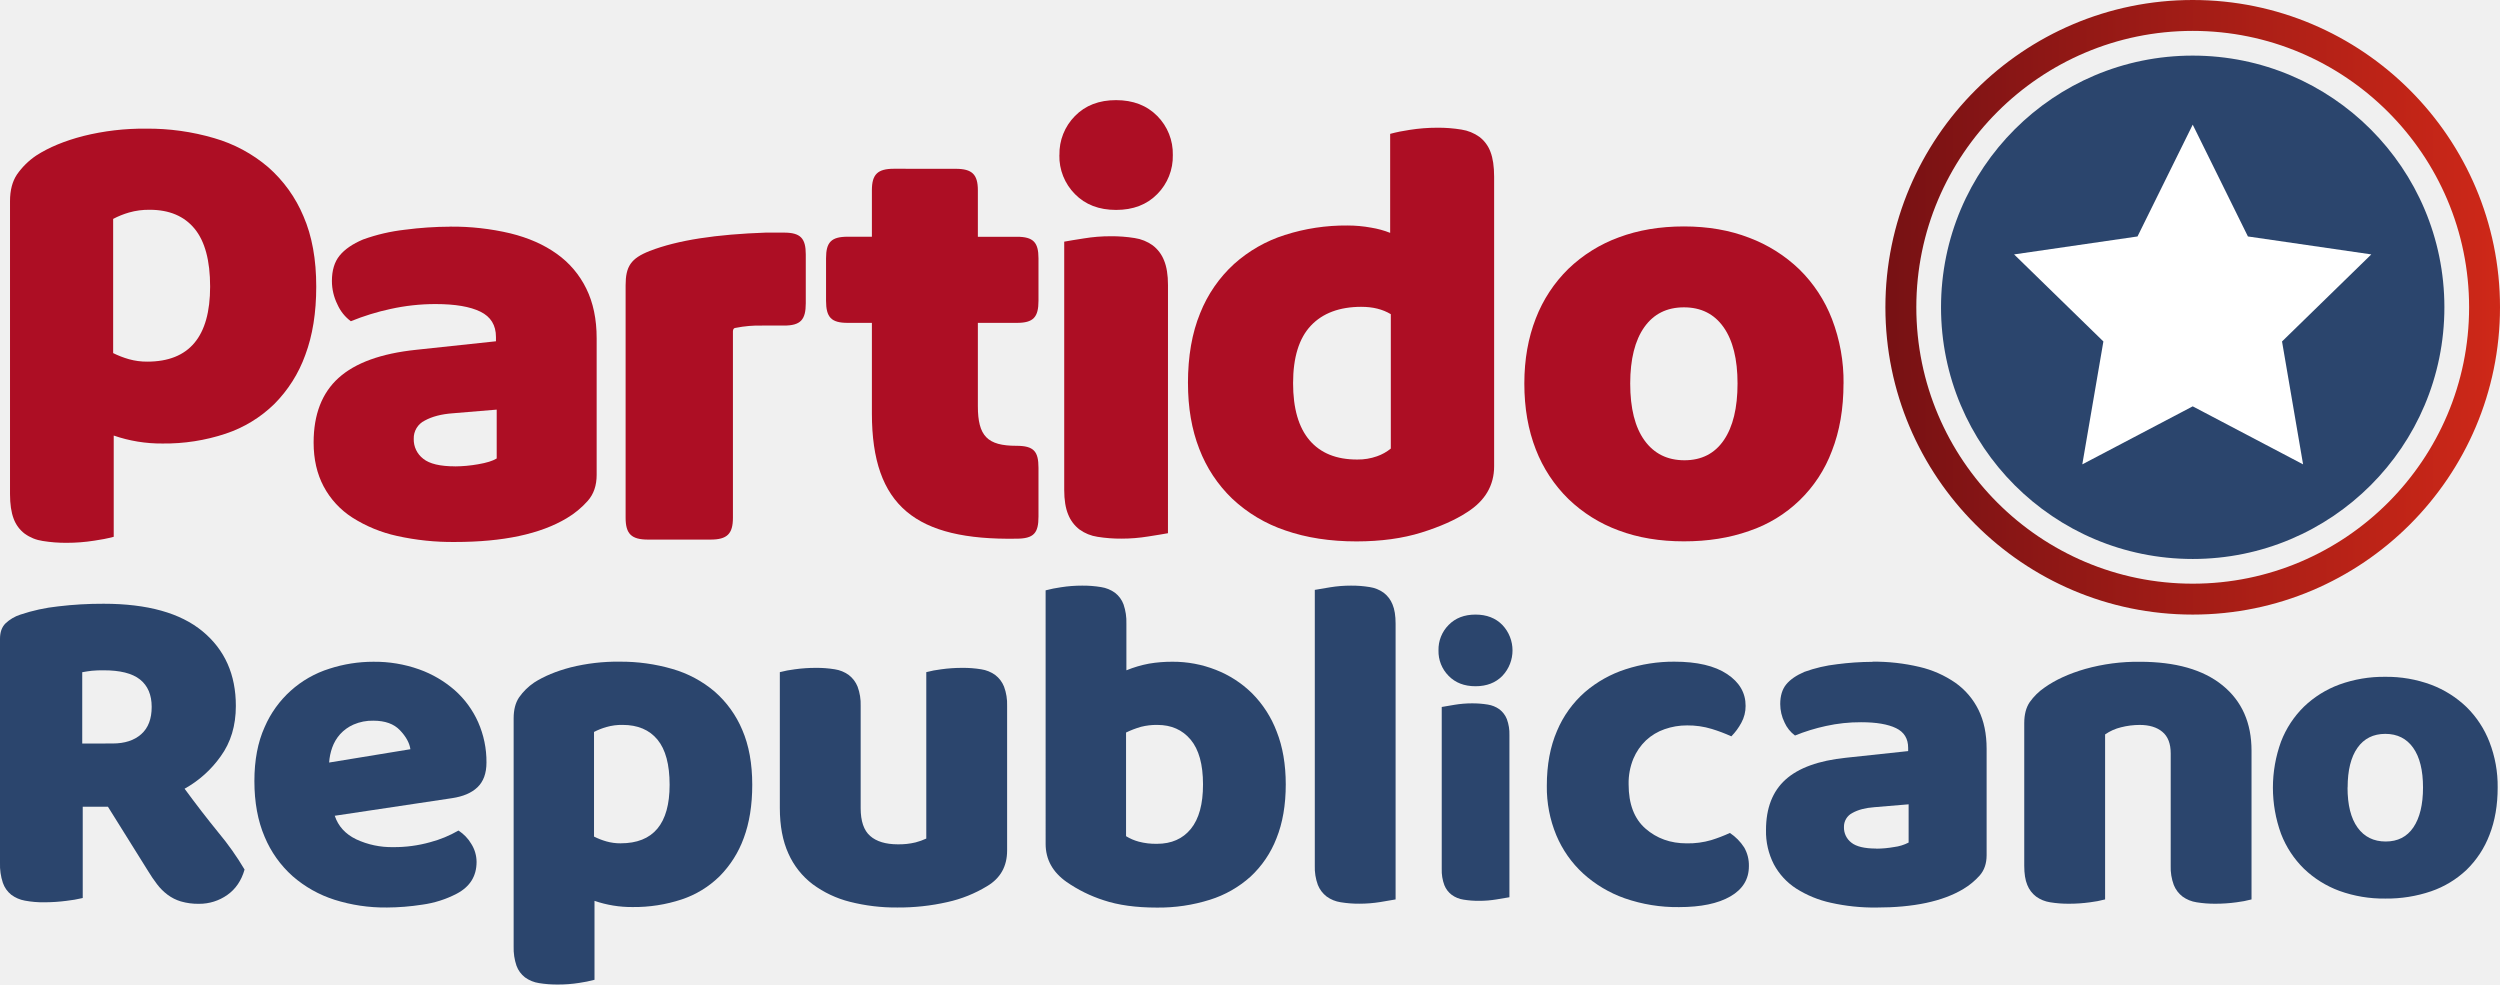
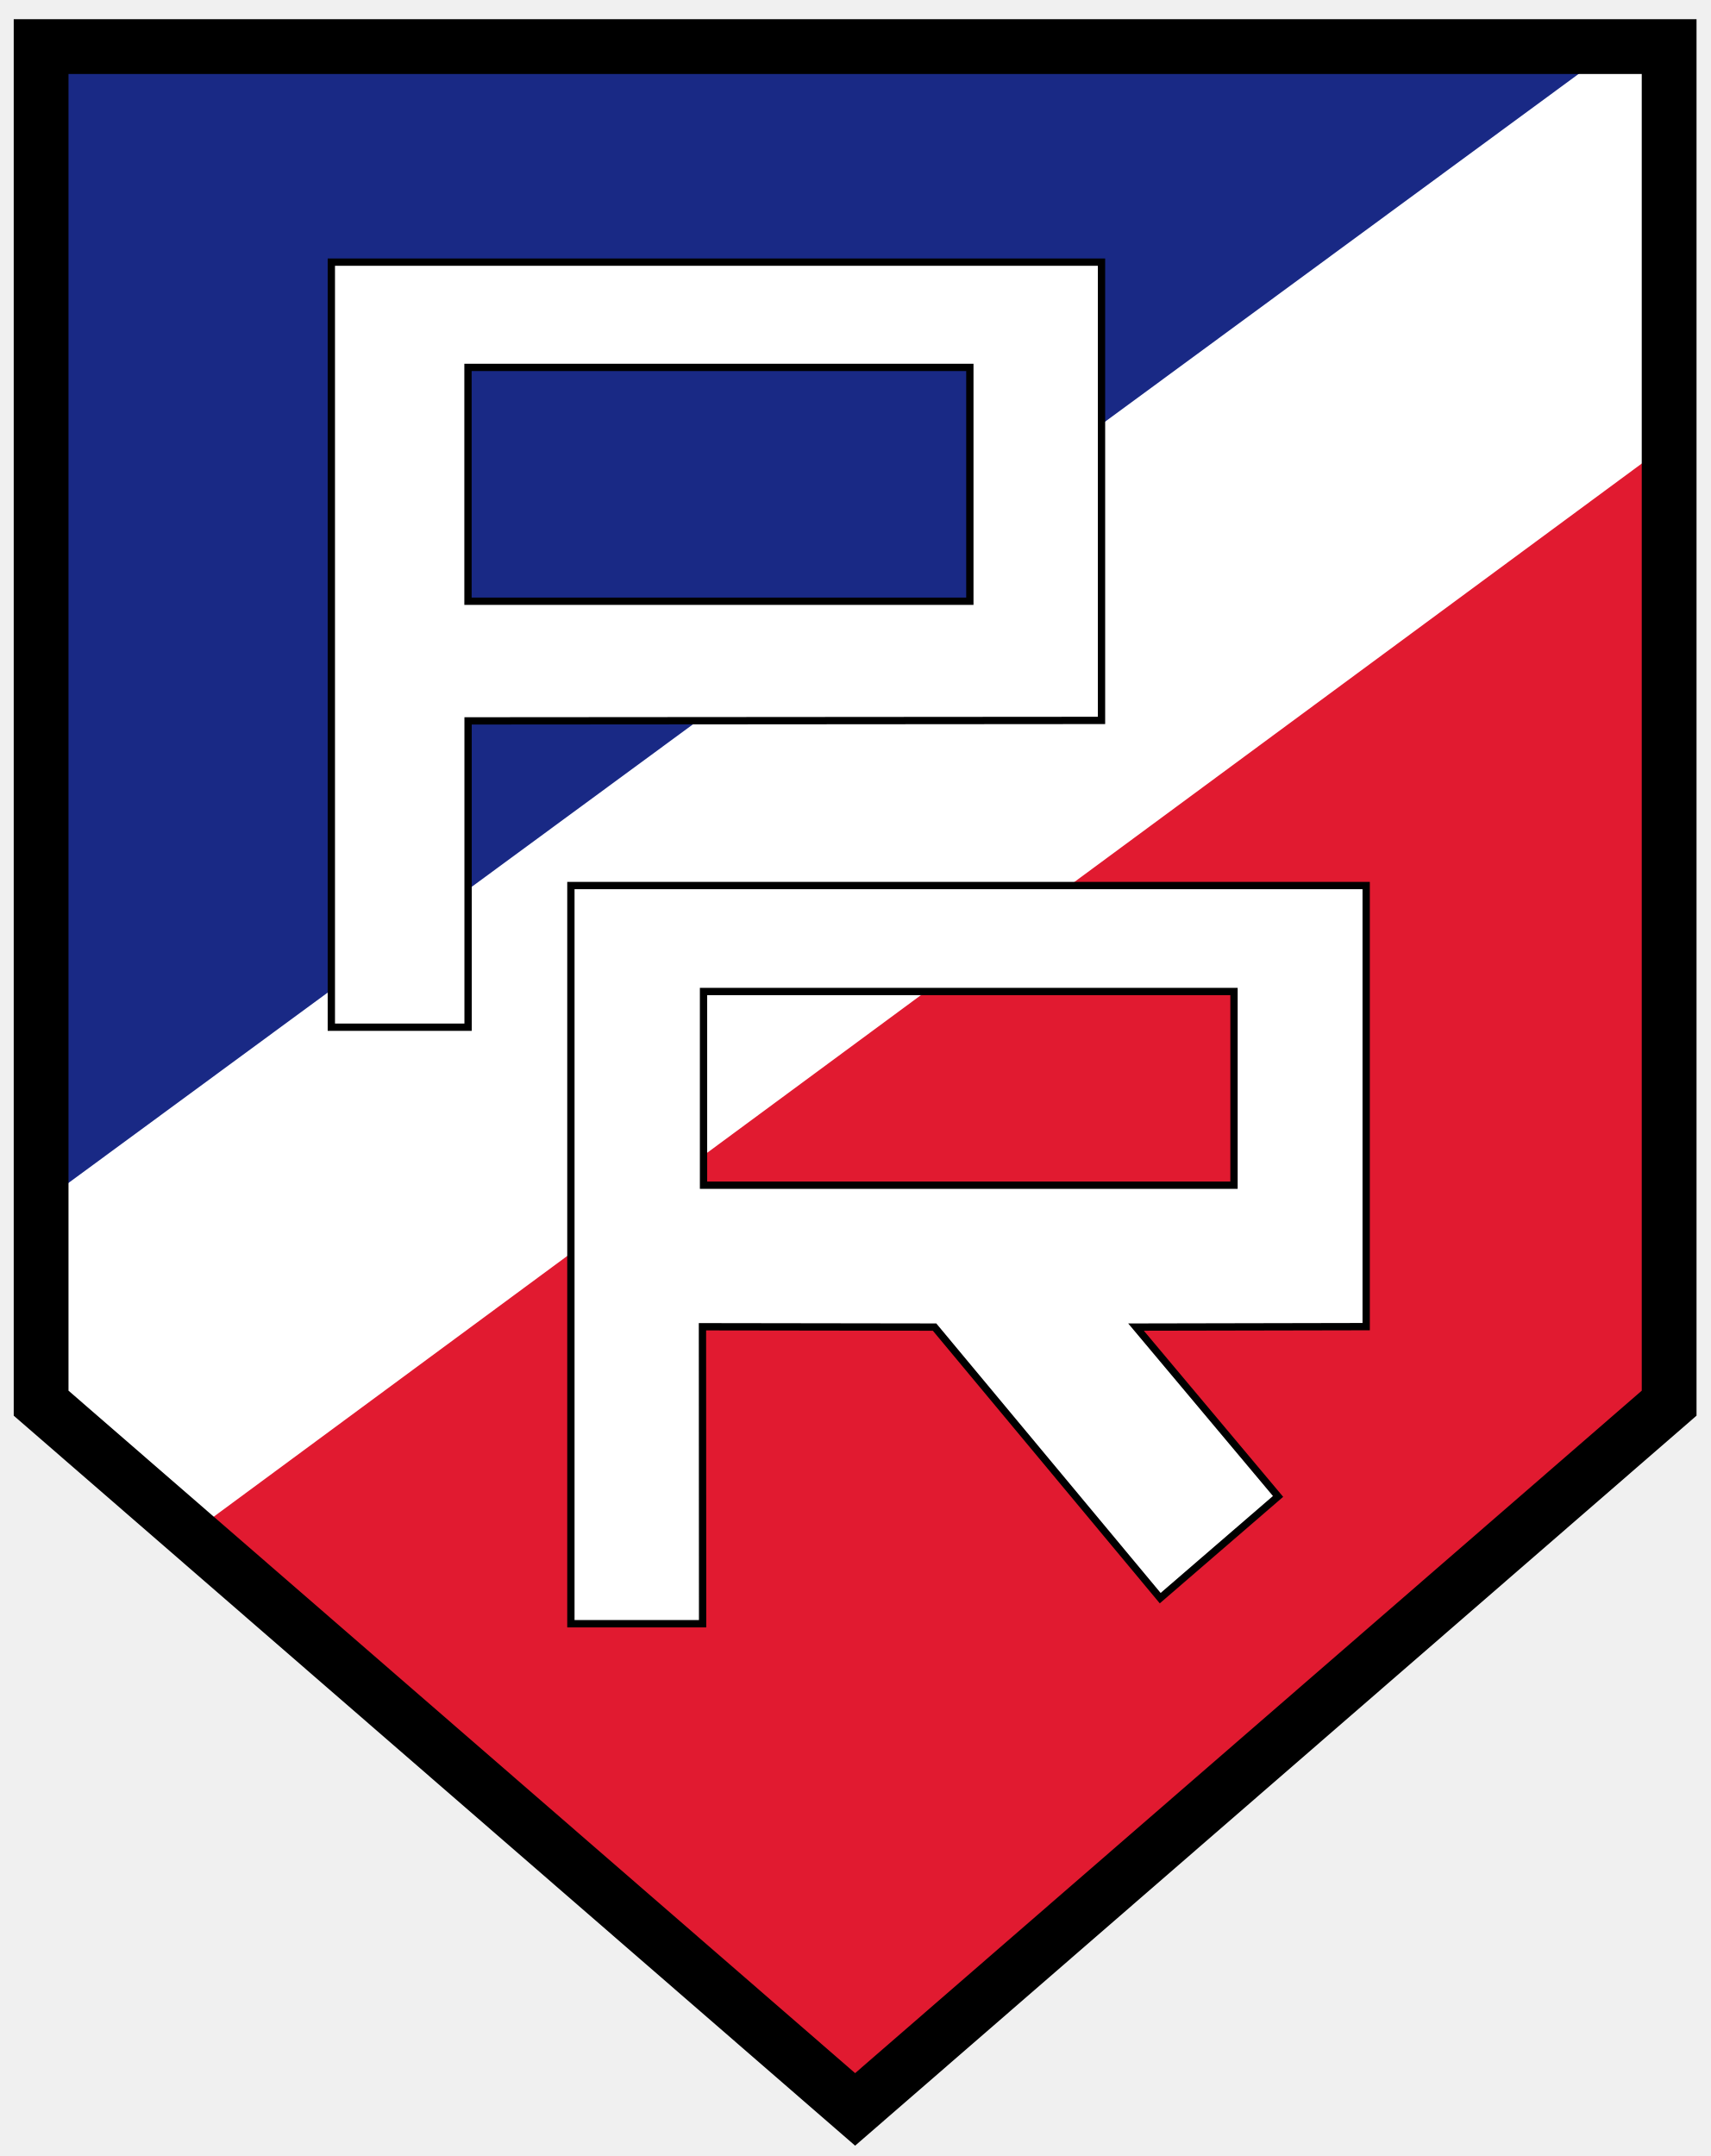
- <svg xmlns="http://www.w3.org/2000/svg" viewBox="0 0 1525.42 600.73">
-   <defs>
-     <style>.cls-1{fill:none;}.cls-2{clip-path:url(#clip-path);}.cls-3{fill:url(#linear-gradient);}.cls-4{fill:#2b456d;}.cls-5{fill:#fff;}.cls-6{fill:#ad0e24;}</style>
-     <clipPath id="clip-path">
-       <path class="cls-1" d="M1169.28,187.5c0-93,75.64-168.65,168.65-168.65s168.64,75.66,168.64,168.65-75.65,168.64-168.64,168.64-168.65-75.65-168.65-168.64m-18.87,0c0,103.38,84.11,187.5,187.52,187.5s187.49-84.12,187.49-187.5S1441.32,0,1337.93,0s-187.52,84.11-187.52,187.5" />
-     </clipPath>
-     <linearGradient id="linear-gradient" x1="369.3" y1="607.84" x2="371.8" y2="607.84" gradientTransform="matrix(149.62, 0, 0, -149.62, -54103.48, 91132.05)" gradientUnits="userSpaceOnUse">
-       <stop offset="0" stop-color="#771114" />
-       <stop offset="1" stop-color="#ce2818" />
-     </linearGradient>
-   </defs>
-   <g id="Layer_2" data-name="Layer 2">
-     <g id="Capa_1" data-name="Capa 1">
-       <g class="cls-2">
-         <rect class="cls-3" x="1150.41" width="375.02" height="375" />
-       </g>
-       <path class="cls-4" d="M1491.49,187.5A153.57,153.57,0,1,1,1337.93,33.93,153.57,153.57,0,0,1,1491.49,187.5" />
-       <polygon class="cls-5" points="1337.93 76.06 1371.61 144.28 1446.9 155.23 1392.42 208.35 1405.27 283.34 1337.93 247.94 1270.55 283.34 1283.42 208.35 1228.93 155.23 1304.24 144.28 1337.93 76.06" />
-       <path class="cls-6" d="M89.13,78.5a142.88,142.88,0,0,1,41.51,5.77,88.61,88.61,0,0,1,32.93,17.67,81.91,81.91,0,0,1,21.59,30q7.83,18,7.8,43,0,23.84-6.69,41.68a81.17,81.17,0,0,1-19,30,77.33,77.33,0,0,1-29.58,18,117.56,117.56,0,0,1-38.53,6,88.86,88.86,0,0,1-29.77-4.86v61.78A99.7,99.7,0,0,1,57.5,329.9a107.46,107.46,0,0,1-16.75,1.31,86.9,86.9,0,0,1-14.7-1.13,24.84,24.84,0,0,1-11-4.46,20.15,20.15,0,0,1-6.71-9.1c-1.48-3.87-2.23-8.89-2.23-15.1V122.77q0-10,4.28-16.36A44.94,44.94,0,0,1,22.15,94.87Q33.69,87.43,50.8,83A151.94,151.94,0,0,1,89.13,78.5m.75,142.16q38.34,0,38.33-45.77,0-23.82-9.49-35.35T91.36,128a43.81,43.81,0,0,0-12.66,1.67,51.2,51.2,0,0,0-9.66,3.9v81.88a56.83,56.83,0,0,0,9.66,3.73,40.77,40.77,0,0,0,11.18,1.48" />
-       <path class="cls-6" d="M274.73,138.28a153,153,0,0,1,36.65,4.1q16.59,4.08,28.29,12.46a56.24,56.24,0,0,1,18.05,21.22q6.34,12.83,6.34,30.33v83.38q0,9.66-5.4,15.81a53.89,53.89,0,0,1-12.83,10.6q-24.21,14.51-68.12,14.52A155.65,155.65,0,0,1,242.17,327,84.26,84.26,0,0,1,215,315.81a51,51,0,0,1-17.52-19q-6.12-11.52-6.12-26.79,0-25.7,15.26-39.46t47.26-17.12l48.74-5.2v-2.61q0-10.8-9.47-15.45t-27.35-4.65a127,127,0,0,0-27.56,3A145.71,145.71,0,0,0,214.07,196a25.51,25.51,0,0,1-8.18-10.23,32.21,32.21,0,0,1-3.37-14.33c0-6.44,1.56-11.61,4.66-15.44s7.87-7.14,14.33-9.87a111.75,111.75,0,0,1,25.5-5.95,217.48,217.48,0,0,1,27.72-1.87m3,146.27a84.71,84.71,0,0,0,14-1.3c5.07-.87,8.86-2,11.34-3.53V249.94l-26.8,2.23c-7,.51-12.64,2-17.12,4.46a12,12,0,0,0-6.7,11.17,14.78,14.78,0,0,0,5.77,12.1q5.76,4.67,19.54,4.65" />
-       <path class="cls-6" d="M646.43,94.6a32.75,32.75,0,0,1,9.49-23.83Q665.4,61.09,681,61.1t25.13,9.67a32.71,32.71,0,0,1,9.49,23.83,32.7,32.7,0,0,1-9.49,23.82q-9.49,9.67-25.13,9.67t-25.12-9.67a32.74,32.74,0,0,1-9.49-23.82m66.26,230.75c-2.73.49-6.76,1.18-12.11,2a100.58,100.58,0,0,1-16.17,1.31,87.89,87.89,0,0,1-14.71-1.12,25,25,0,0,1-11-4.46,21.66,21.66,0,0,1-6.88-9.13c-1.61-3.83-2.43-8.86-2.43-15.07V147.45c2.75-.5,6.76-1.18,12.11-2a99.33,99.33,0,0,1,16.19-1.3,88.28,88.28,0,0,1,14.71,1.1,25.14,25.14,0,0,1,11,4.47,21.31,21.31,0,0,1,6.88,9.12c1.61,3.84,2.43,8.88,2.43,15.08Z" />
-       <path class="cls-4" d="M877.72,396.86a21.26,21.26,0,0,1,6.2-15.54Q890.1,375,900.3,375c6.81,0,12.26,2.11,16.39,6.32a22.59,22.59,0,0,1,0,31.09c-4.13,4.21-9.58,6.31-16.39,6.31s-12.26-2.1-16.38-6.31a21.28,21.28,0,0,1-6.2-15.55M921,547.47q-2.67.48-7.9,1.33a64,64,0,0,1-10.56.86,56.62,56.62,0,0,1-9.59-.73,16.19,16.19,0,0,1-7.16-2.93,13.79,13.79,0,0,1-4.5-5.93,25.88,25.88,0,0,1-1.59-9.84V431.37c1.79-.33,4.43-.79,7.88-1.34a64.76,64.76,0,0,1,10.59-.87,57.69,57.69,0,0,1,9.59.74,16.62,16.62,0,0,1,7.17,2.91,14.24,14.24,0,0,1,4.5,5.95A25.88,25.88,0,0,1,921,448.6Z" />
-       <path class="cls-6" d="M478.36,141.93c10.15,0,13.3,3.52,13.3,13.32V185c0,10.15-3.15,13.65-13.3,13.65H465.05a73.42,73.42,0,0,0-16.11,1.39c-1,0-1.73.71-1.73,2.11V315.93c0,9.8-3.52,13.31-13.65,13.31H395.39c-10.15,0-13.66-3.51-13.66-13.31V174.14c0-11.54,3.15-16.46,14.69-21,17.16-6.66,40.63-10.16,71.08-11.22Z" />
-       <path class="cls-6" d="M583.17,103c10,0,13.49,3.44,13.49,13.12v28.35h23.86c10,0,13.13,3.45,13.13,13.12v25.93c0,10-3.11,13.48-13.13,13.48H596.66v50.81c0,18.32,5.87,24.2,23.5,24.2,10.72,0,13.49,3.46,13.49,13.47v29.73c0,10-2.77,13.48-13.49,13.48C559,329.7,532,309,532,252.27V197H517.18c-10,0-13.15-3.45-13.15-13.48V157.56c0-9.67,3.11-13.12,13.15-13.12H532V116.09c0-9.68,3.45-13.12,13.47-13.12Z" />
-       <path class="cls-6" d="M724.85,233.78q0-24.6,7.45-42.7a81.42,81.42,0,0,1,20.68-30,84.89,84.89,0,0,1,30.95-17.69,121.62,121.62,0,0,1,38.2-5.8,80.38,80.38,0,0,1,14.56,1.32,56.19,56.19,0,0,1,11.54,3.17V81.68a100.93,100.93,0,0,1,11.94-2.44A107.46,107.46,0,0,1,877,77.93a87.11,87.11,0,0,1,14.71,1.13,25.4,25.4,0,0,1,11,4.47,20.35,20.35,0,0,1,6.73,9.15q2.22,5.77,2.23,15.11V284.48q0,17.53-16.4,28-10.83,7.11-28,12.47t-39.52,5.4q-24.22,0-43.43-6.68a88.29,88.29,0,0,1-32.44-19.37,83.4,83.4,0,0,1-20.12-30.4q-6.91-17.7-6.89-40.08m105.86-46.61c-13.42,0-23.74,3.88-30.93,11.55S789,218.1,789,233.78q0,23.11,10.06,34.88t29.08,11.73a34.85,34.85,0,0,0,12.12-2,27.82,27.82,0,0,0,8.37-4.69v-82c-5-3-10.94-4.48-17.89-4.48" />
-       <path class="cls-6" d="M1124.85,234q0,23.07-7.06,41.1A81.61,81.61,0,0,1,1067.23,324q-17.88,6.33-39.78,6.31c-14.64,0-27.91-2.18-39.8-6.66A87.6,87.6,0,0,1,957,304.48a85.47,85.47,0,0,1-19.9-30.26q-7-17.87-7-40.18,0-21.9,7-39.77A85.45,85.45,0,0,1,957,164a88,88,0,0,1,30.68-19.15q17.83-6.69,39.8-6.69t39.78,6.89a89.69,89.69,0,0,1,30.67,19.33,85.61,85.61,0,0,1,19.89,30.3,106.51,106.51,0,0,1,7.06,39.39M994.7,234q0,22.7,8.75,34.77t24.36,12.07q15.62,0,24-12.25t8.38-34.59q0-22.29-8.54-34.38t-24.16-12.09q-15.63,0-24.19,12.09T994.7,234" />
-       <path class="cls-4" d="M1524,480.5q0,16.23-5,28.93a59.05,59.05,0,0,1-14,21.33,59.8,59.8,0,0,1-21.59,13.07,83.51,83.51,0,0,1-28,4.45,79.4,79.4,0,0,1-28-4.7,62.22,62.22,0,0,1-21.59-13.49,59.92,59.92,0,0,1-14-21.32,82.3,82.3,0,0,1,0-56.28,60,60,0,0,1,14-21.32,62.2,62.2,0,0,1,21.59-13.48,79.4,79.4,0,0,1,28-4.72,77.85,77.85,0,0,1,28,4.84A63.63,63.63,0,0,1,1505,431.43a60.5,60.5,0,0,1,14,21.34,74.53,74.53,0,0,1,5,27.73m-91.61,0q0,16,6.14,24.48t17.15,8.48c7.35,0,13-2.87,16.89-8.62s5.88-13.87,5.88-24.34-2-18.56-6-24.21-9.68-8.51-17-8.51-13,2.84-17,8.51-6,13.74-6,24.21" />
-       <path class="cls-4" d="M50.48,492.24v55.7a80,80,0,0,1-10,1.73,104.73,104.73,0,0,1-13.49.88,59.53,59.53,0,0,1-11.76-1,19.68,19.68,0,0,1-8.4-3.63,15.94,15.94,0,0,1-5.08-7.24A34.92,34.92,0,0,1,0,526.46V389.81q0-6.09,3.34-9.42A23.77,23.77,0,0,1,12.48,375,109,109,0,0,1,35.41,370a226.54,226.54,0,0,1,27.85-1.61q40,0,60.34,16.82t20.31,45.56q0,18-9.28,30.75a66.55,66.55,0,0,1-22,19.73q10.45,14.24,20.6,26.7a171.63,171.63,0,0,1,16,22.63q-2.91,10.15-10.58,15.52a29.55,29.55,0,0,1-17.28,5.38,37.39,37.39,0,0,1-11-1.46,26,26,0,0,1-8.1-4.07,32.25,32.25,0,0,1-6.41-6.38,88,88,0,0,1-5.52-8.12L65.86,492.24Zm18.29-38.59q11,0,17.4-5.67t6.38-16.68q0-11-7.1-16.68T63,409a67.17,67.17,0,0,0-7,.28c-1.76.2-3.69.5-5.82.88v43.53Z" />
-       <path class="cls-4" d="M235.89,553.73A101.87,101.87,0,0,1,204.11,549a72.13,72.13,0,0,1-25.53-14.36,66.44,66.44,0,0,1-17.12-24.08q-6.22-14.5-6.24-33.95,0-19.14,6.24-32.94a63.79,63.79,0,0,1,39.62-35.68,86.61,86.61,0,0,1,26.68-4.21,80.7,80.7,0,0,1,28,4.65,67.36,67.36,0,0,1,21.76,12.76,57,57,0,0,1,14.23,19.46,59.69,59.69,0,0,1,5.08,24.64c0,6.58-1.86,11.61-5.52,15.1S282.5,486,275.92,487l-71.67,10.75q3.19,9.57,13.07,14.36A51.24,51.24,0,0,0,240,516.89a81.16,81.16,0,0,0,22.47-3,70.91,70.91,0,0,0,17.27-7.12,24.47,24.47,0,0,1,7.83,8.14,20.76,20.76,0,0,1,3.22,11q0,13.07-12.21,19.45A64.36,64.36,0,0,1,257.64,552a145.85,145.85,0,0,1-21.75,1.74m-8.13-114a28.73,28.73,0,0,0-12,2.34,24.24,24.24,0,0,0-8.27,5.94,24.63,24.63,0,0,0-4.79,8.13,33.35,33.35,0,0,0-1.87,9.13l49.59-8.13q-.85-5.79-6.38-11.58c-3.67-3.88-9.07-5.83-16.24-5.83" />
-       <path class="cls-4" d="M378.06,403.73a112.17,112.17,0,0,1,32.35,4.49A69.59,69.59,0,0,1,436.09,422a63.94,63.94,0,0,1,16.82,23.36Q459,459.46,459,478.88q0,18.58-5.2,32.51A64.11,64.11,0,0,1,439,534.74a60,60,0,0,1-23.05,14.06,92.06,92.06,0,0,1-30,4.65,69.47,69.47,0,0,1-23.2-3.78v48.16a77.73,77.73,0,0,1-9.3,1.9,82.52,82.52,0,0,1-13.06,1,68.21,68.21,0,0,1-11.45-.86,19.71,19.71,0,0,1-8.57-3.48,15.81,15.81,0,0,1-5.21-7.1,33.24,33.24,0,0,1-1.75-11.77V438.25q0-7.81,3.33-12.76a35.79,35.79,0,0,1,9.15-9q9-5.79,22.34-9.29a118.51,118.51,0,0,1,29.89-3.48m.58,110.84q29.87,0,29.88-35.69,0-18.57-7.4-27.56c-4.93-6-12.06-9-21.32-9a33.72,33.72,0,0,0-9.85,1.3,40.16,40.16,0,0,0-7.56,3v63.84A42,42,0,0,0,370,513.4a31.15,31.15,0,0,0,8.69,1.17" />
-       <path class="cls-4" d="M475.83,410.12a68.29,68.29,0,0,1,9.15-1.74,91.65,91.65,0,0,1,12.91-.87,67.32,67.32,0,0,1,11.46.87,19.4,19.4,0,0,1,8.55,3.49,16.77,16.77,0,0,1,5.37,7.09,30.85,30.85,0,0,1,1.88,11.76v62.37q0,11.93,5.81,17t16.82,5.09A42.65,42.65,0,0,0,558.67,514a38.3,38.3,0,0,0,6.52-2.33V410.12a68.4,68.4,0,0,1,9.14-1.74,92.15,92.15,0,0,1,12.93-.87,66.71,66.71,0,0,1,11.43.87,19.52,19.52,0,0,1,8.58,3.49,16.75,16.75,0,0,1,5.36,7.09,30.85,30.85,0,0,1,1.88,11.76v88.2q0,14.52-12.18,21.76a79.6,79.6,0,0,1-24.22,9.73,133.5,133.5,0,0,1-30.6,3.32,113.55,113.55,0,0,1-28.89-3.47,64.69,64.69,0,0,1-22.77-10.74,47.94,47.94,0,0,1-14.79-18.71q-5.22-11.46-5.23-27.72Z" />
-       <path class="cls-4" d="M638,360.21a79.67,79.67,0,0,1,9.31-1.88,82.26,82.26,0,0,1,13-1,67,67,0,0,1,11.45.88,19.54,19.54,0,0,1,8.57,3.48,15.81,15.81,0,0,1,5.22,7.11,32.84,32.84,0,0,1,1.74,11.75V409a70.74,70.74,0,0,1,13.78-4.07,83.73,83.73,0,0,1,14.37-1.16,71.14,71.14,0,0,1,26.4,4.94A65.25,65.25,0,0,1,763.94,423,66.33,66.33,0,0,1,779,446.39q5.51,13.91,5.53,32.21,0,18.86-5.67,32.93a62.9,62.9,0,0,1-15.8,23.35A66.89,66.89,0,0,1,738.25,549a103.66,103.66,0,0,1-32.34,4.78q-19.17,0-32.49-4.48a85.68,85.68,0,0,1-22.64-11.17q-12.76-9-12.77-23.21Zm67.9,154.66q13.33,0,20.75-9.15t7.39-27.12c0-12.2-2.52-21.27-7.54-27.28s-11.8-9-20.31-9a38.46,38.46,0,0,0-10,1.16,57.77,57.77,0,0,0-9.11,3.48v63.26a29.46,29.46,0,0,0,7.7,3.32,40,40,0,0,0,11.15,1.32" />
-       <path class="cls-4" d="M851.55,548.8c-2.13.4-5.28.93-9.42,1.61a80.24,80.24,0,0,1-12.61,1,68.16,68.16,0,0,1-11.47-.88,19.55,19.55,0,0,1-8.57-3.49,16.79,16.79,0,0,1-5.37-7.09,31,31,0,0,1-1.86-11.76V359.93q3.16-.58,9.43-1.6a77.82,77.82,0,0,1,12.61-1,67.25,67.25,0,0,1,11.46.88,19.6,19.6,0,0,1,8.56,3.48,16.67,16.67,0,0,1,5.36,7.11c1.27,3,1.88,6.91,1.88,11.75Z" />
-       <path class="cls-4" d="M1029.43,442.62a40.7,40.7,0,0,0-13.79,2.32,32,32,0,0,0-11.32,6.81,33.43,33.43,0,0,0-7.69,11.18,39,39,0,0,0-2.9,15.66q0,18,10.3,27t25.11,9a50,50,0,0,0,15.07-2,93.54,93.54,0,0,0,11.32-4.35,30.33,30.33,0,0,1,8.71,8.84,21.77,21.77,0,0,1,2.88,11.46q0,11.89-11.3,18.42t-31.32,6.53a97.05,97.05,0,0,1-33.1-5.36A74.76,74.76,0,0,1,966,533a66.71,66.71,0,0,1-16.39-23.37,76.19,76.19,0,0,1-5.79-30.17q0-19.14,6.23-33.51a64.86,64.86,0,0,1,17-23.65,71.91,71.91,0,0,1,24.8-13.92,94.51,94.51,0,0,1,29.76-4.65q20.85,0,32.2,7.55t11.3,19.44a21.08,21.08,0,0,1-2.61,10.3,35.68,35.68,0,0,1-6.1,8.27,96.86,96.86,0,0,0-11.88-4.5,50.07,50.07,0,0,0-15.08-2.17" />
-       <path class="cls-4" d="M1142.57,403.73a119.6,119.6,0,0,1,28.59,3.19,64.16,64.16,0,0,1,22,9.72,44,44,0,0,1,14.08,16.55q4.93,10,4.93,23.65v65q0,7.53-4.21,12.34a42.65,42.65,0,0,1-10,8.26q-18.85,11.33-53.1,11.31a121,121,0,0,1-27.7-2.9,65.57,65.57,0,0,1-21.2-8.7,40,40,0,0,1-13.62-14.8,43.66,43.66,0,0,1-4.78-20.89q0-20,11.89-30.75t36.84-13.35l38-4.07v-2c0-5.61-2.45-9.61-7.39-12s-12-3.61-21.33-3.61a97.81,97.81,0,0,0-21.47,2.3,114.81,114.81,0,0,0-18.85,5.81,20.14,20.14,0,0,1-6.4-8,25.55,25.55,0,0,1-2.61-11.17q0-7.53,3.64-12t11.16-7.69a87.27,87.27,0,0,1,19.88-4.64,172.12,172.12,0,0,1,21.61-1.46m2.32,114a63.89,63.89,0,0,0,10.89-1,26.15,26.15,0,0,0,8.84-2.73V490.77l-20.89,1.75c-5.41.4-9.86,1.54-13.33,3.47a9.41,9.41,0,0,0-5.24,8.71,11.53,11.53,0,0,0,4.5,9.43c3,2.42,8.08,3.63,15.23,3.63" />
-       <path class="cls-4" d="M1324.5,459.74q0-9-5.1-13.21c-3.36-2.81-8-4.2-13.78-4.2a46.24,46.24,0,0,0-11.45,1.44,28.65,28.65,0,0,0-9.71,4.36V548.8a66,66,0,0,1-9.16,1.75,93.12,93.12,0,0,1-12.9.88,67.74,67.74,0,0,1-11.45-.88,19.69,19.69,0,0,1-8.58-3.49A16.61,16.61,0,0,1,1237,540c-1.27-3-1.87-6.92-1.87-11.76v-87c0-5.23,1.09-9.48,3.31-12.77a35.84,35.84,0,0,1,9.16-9q9.86-7,24.81-11.32a118.56,118.56,0,0,1,33.2-4.36q32.79,0,50.5,14.38t17.7,39.9V548.8a65.56,65.56,0,0,1-9.14,1.75,93.62,93.62,0,0,1-12.92.88,68.12,68.12,0,0,1-11.46-.88,19.56,19.56,0,0,1-8.56-3.49,16.61,16.61,0,0,1-5.36-7.09,30.62,30.62,0,0,1-1.88-11.76Z" />
-     </g>
+ <svg xmlns="http://www.w3.org/2000/svg" version="1.1" x="0px" y="0px" width="468.319px" height="590.38px" viewBox="0 0 468.319 590.38" enable-background="new 0 0 468.319 590.38" xml:space="preserve">
+   <g id="Balsón">
+     <polygon id="Base_blanca" fill="#FFFFFF" points="11.154,11.238 456.959,11.238 456.959,380.745 231.86,576.097 11.154,380.745     " />
+     <polygon fill="#E11A30" points="231.86,578.379 456.862,385.2 456.862,121.55 55.322,417.678  " />
+     <polygon fill="#192985" points="444.544,11.238 11.154,11.238 11.154,329.505 214.673,180.047 284.602,180.047 284.602,128.694     " />
+   </g>
+   <g id="Borde_y_letras">
+     <path fill="#FFFFFF" stroke="#000000" stroke-width="2" stroke-miterlimit="10" d="M311.078,363.397l38.896,46.37l-32.272,27.855   l-61.786-74.226l-63.562-0.091l0.04,81.322h-36.066V242.492h217.773v120.78L311.078,363.397z M337.91,271.501H192.648v53.039   H337.91V271.501z" />
+     <path fill="#FFFFFF" stroke="#000000" stroke-width="2" stroke-miterlimit="10" d="M128.174,197.4v83.88H90.731v-209.5h210.897   v125.494L128.174,197.4z M265.575,100.615H128.15v64.027h137.425V100.615z" />
+     <polygon fill="none" stroke="#000000" stroke-width="15" stroke-miterlimit="10" points="11.258,12.76 457.062,12.76    457.062,384.231 234.159,577.62 11.258,384.231  " />
  </g>
</svg>
